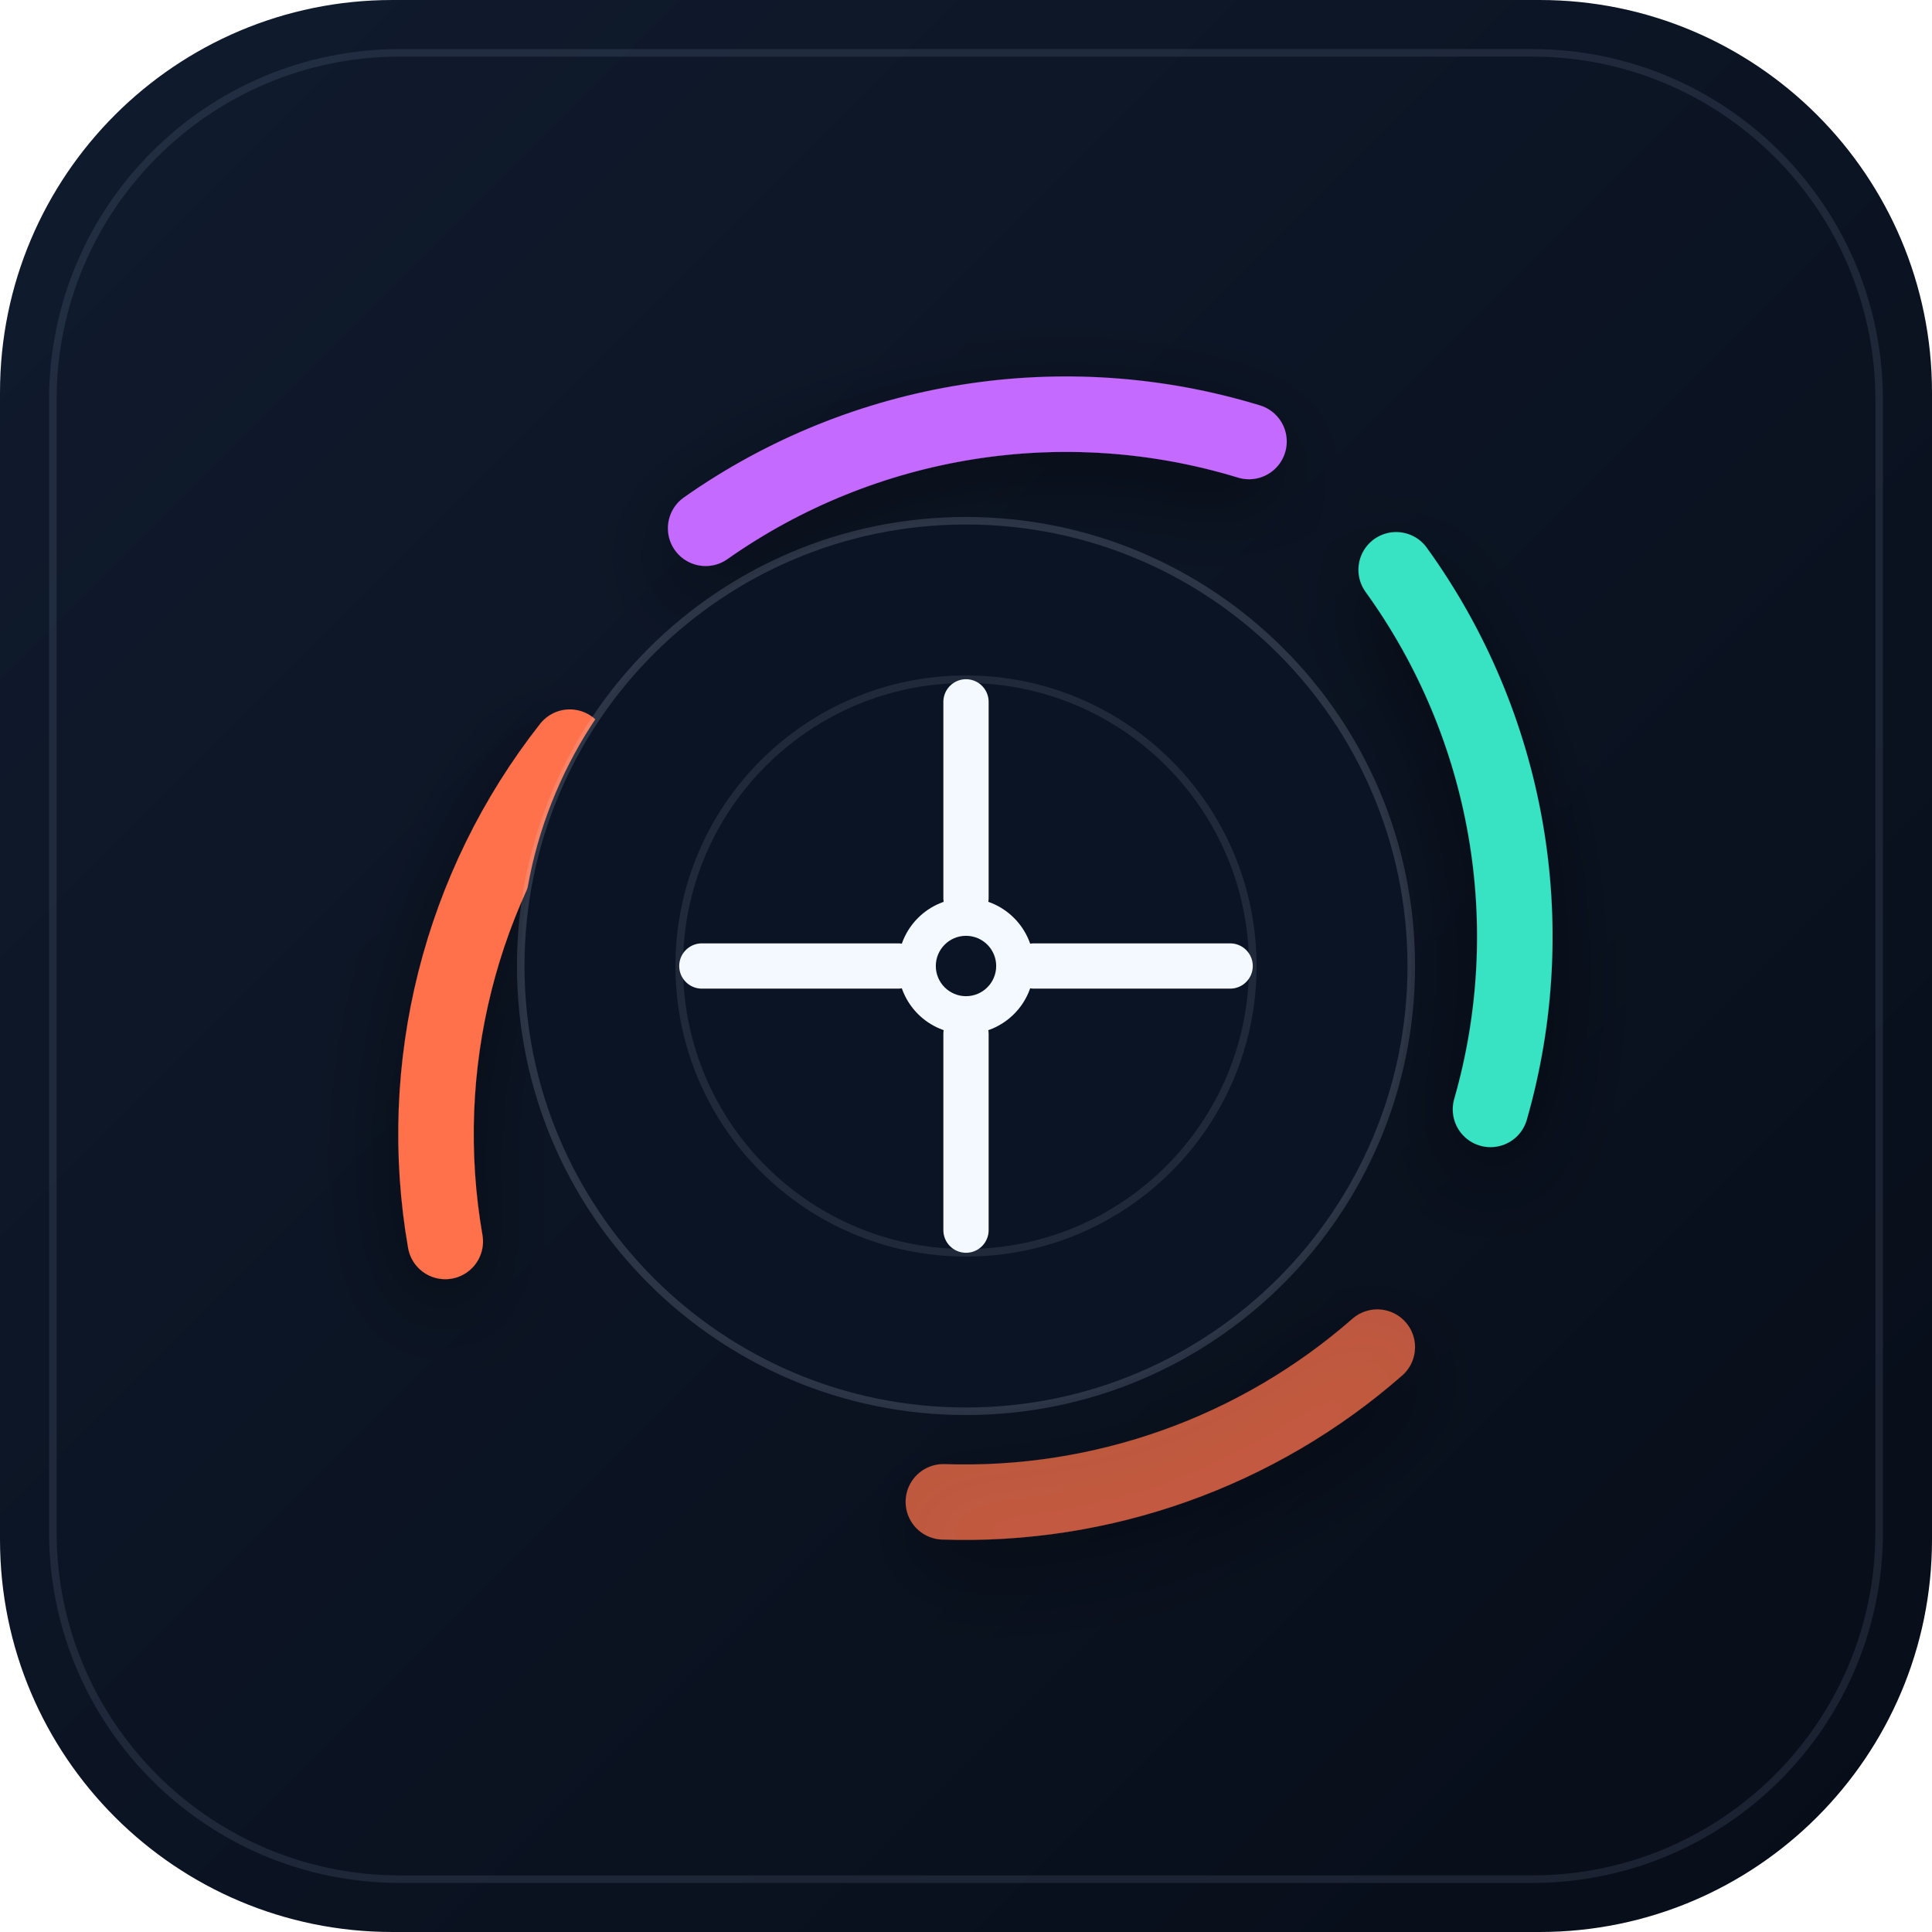
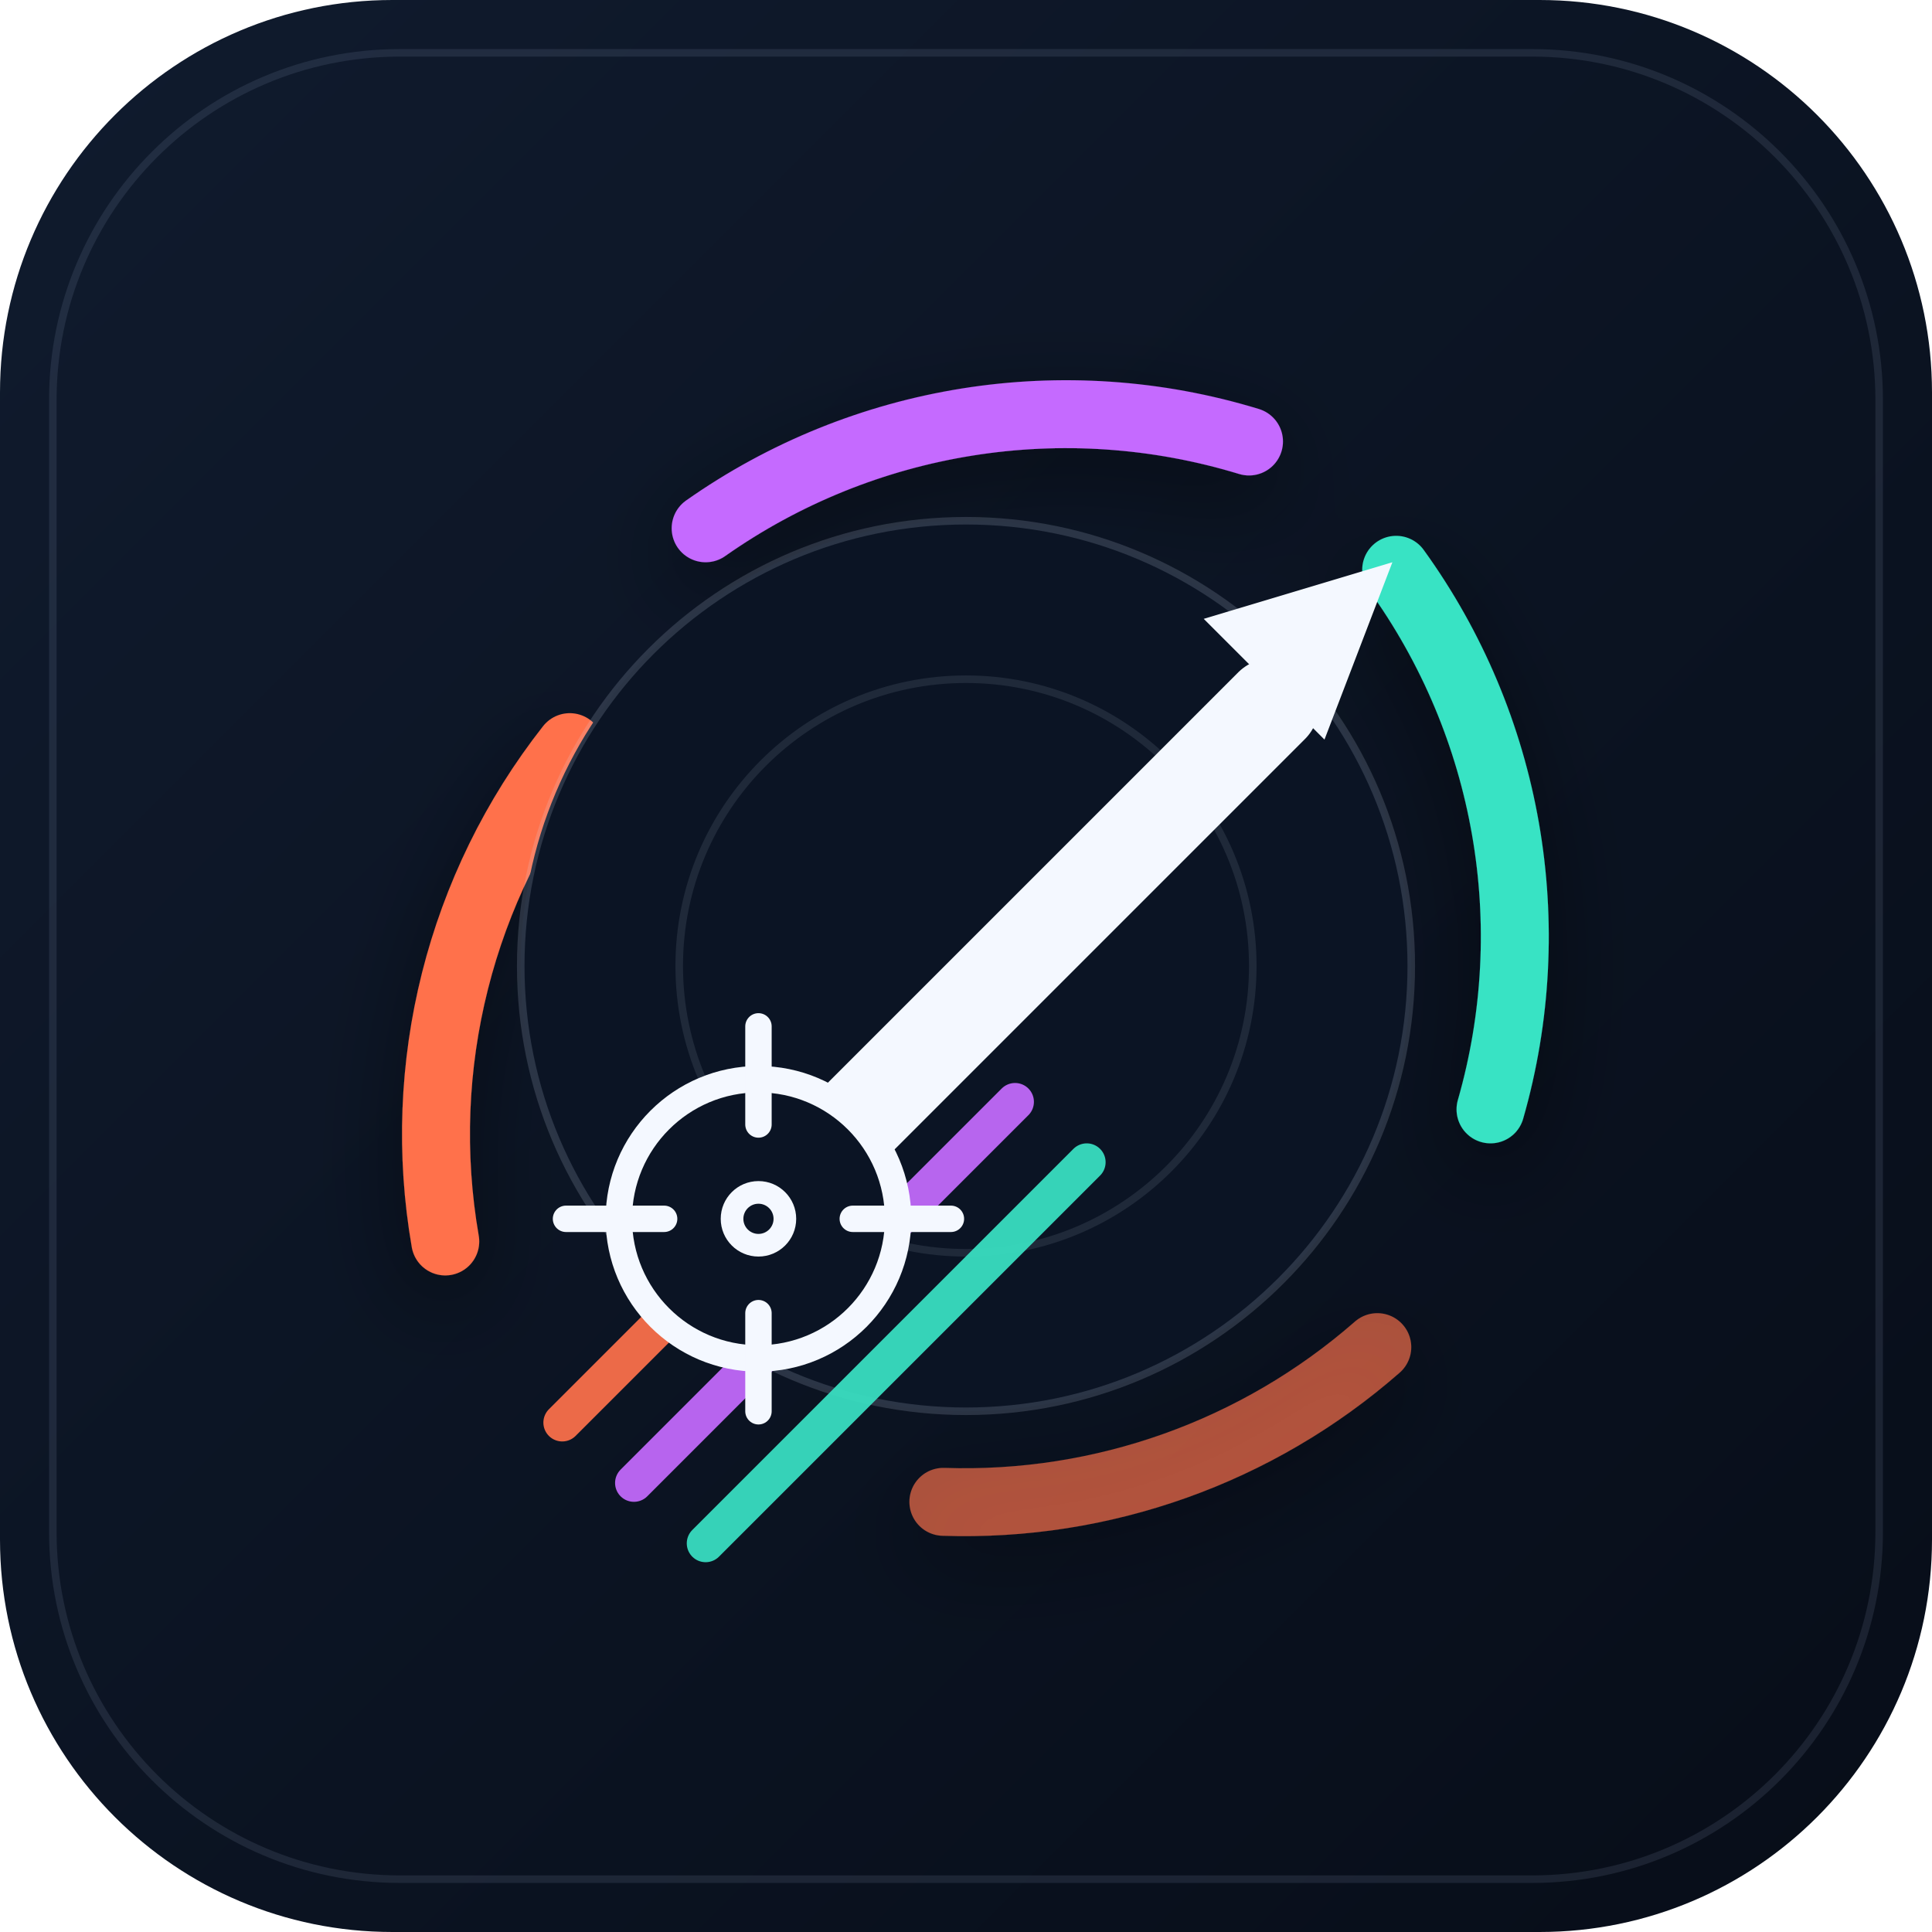
<svg xmlns="http://www.w3.org/2000/svg" viewBox="0 0 512 512" role="img" aria-labelledby="title desc">
  <defs>
    <linearGradient id="bg" x1="0" y1="0" x2="1" y2="1">
      <stop offset="0" stop-color="#101B2E" />
      <stop offset="1" stop-color="#070D18" />
    </linearGradient>
    <filter id="shadow" x="-30%" y="-30%" width="160%" height="160%">
      <feDropShadow dx="0" dy="8" stdDeviation="12" flood-color="#000000" flood-opacity="0.45" />
    </filter>
  </defs>
  <rect width="512" height="512" rx="104" fill="url(#bg)" />
  <rect x="14" y="14" width="484" height="484" rx="92" fill="none" stroke="#A9BCDA" stroke-opacity="0.12" stroke-width="2" />
  <g filter="url(#shadow)" fill="none" stroke-linecap="round">
-     <path d="M 118 329 A 166 166 0 0 1 151 198" stroke="#FF714B" stroke-width="20" />
-     <path d="M 187 140 A 166 166 0 0 1 331 117" stroke="#C56BFF" stroke-width="20" />
-     <path d="M 370 151 A 166 166 0 0 1 395 294" stroke="#39E3C4" stroke-width="20" />
-     <path d="M 365 357 A 166 166 0 0 1 250 398" stroke="#FF714B" stroke-width="20" opacity="0.72" />
+     <path d="M 118 329 A 166 166 0 0 1 151 198" stroke="#FF714B" stroke-width="18" />
+     <path d="M 187 140 A 166 166 0 0 1 331 117" stroke="#C56BFF" stroke-width="18" />
+     <path d="M 370 151 A 166 166 0 0 1 395 294" stroke="#39E3C4" stroke-width="18" />
+     <path d="M 365 357 A 166 166 0 0 1 250 398" stroke="#FF714B" stroke-width="18" opacity="0.65" />
  </g>
  <circle cx="256" cy="256" r="118" fill="#0B1424" stroke="#D8E6FF" stroke-opacity="0.16" stroke-width="2" />
  <circle cx="256" cy="256" r="76" fill="none" stroke="#D8E6FF" stroke-opacity="0.10" stroke-width="2" />
-   <g stroke="#F4F8FF" stroke-width="12" stroke-linecap="round">
-     <path d="M256 186 L256 238" />
-     <path d="M256 274 L256 326" />
-     <path d="M186 256 L238 256" />
-     <path d="M274 256 L326 256" />
+   <g fill="none" stroke-linecap="round">
+     <path d="M 149 377 L 250 276" stroke="#FF714B" stroke-width="10" opacity="0.92" />
+     <path d="M 168 393 L 269 292" stroke="#C56BFF" stroke-width="10" opacity="0.92" />
+     <path d="M 187 409 L 288 308" stroke="#39E3C4" stroke-width="10" opacity="0.92" />
  </g>
-   <circle cx="256" cy="256" r="18" fill="#F4F8FF" />
-   <circle cx="256" cy="256" r="8" fill="#0B1424" />
+   <path d="M 201 323 L 337 187" stroke="#F4F8FF" stroke-width="25" stroke-linecap="round" />
+   <path d="M 369 149 L 319 164 L 351 196 Z" fill="#F4F8FF" />
+   <circle cx="201" cy="323" r="37" fill="#0B1424" stroke="#F4F8FF" stroke-width="7" />
+   <g stroke="#F4F8FF" stroke-width="7" stroke-linecap="round">
+     <path d="M 201 272 L 201 298" />
+     <path d="M 201 348 L 201 374" />
+     <path d="M 150 323 L 176 323" />
+     <path d="M 226 323 L 252 323" />
+   </g>
+   <circle cx="201" cy="323" r="10" fill="#F4F8FF" />
+   <circle cx="201" cy="323" r="4" fill="#0B1424" />
</svg>
